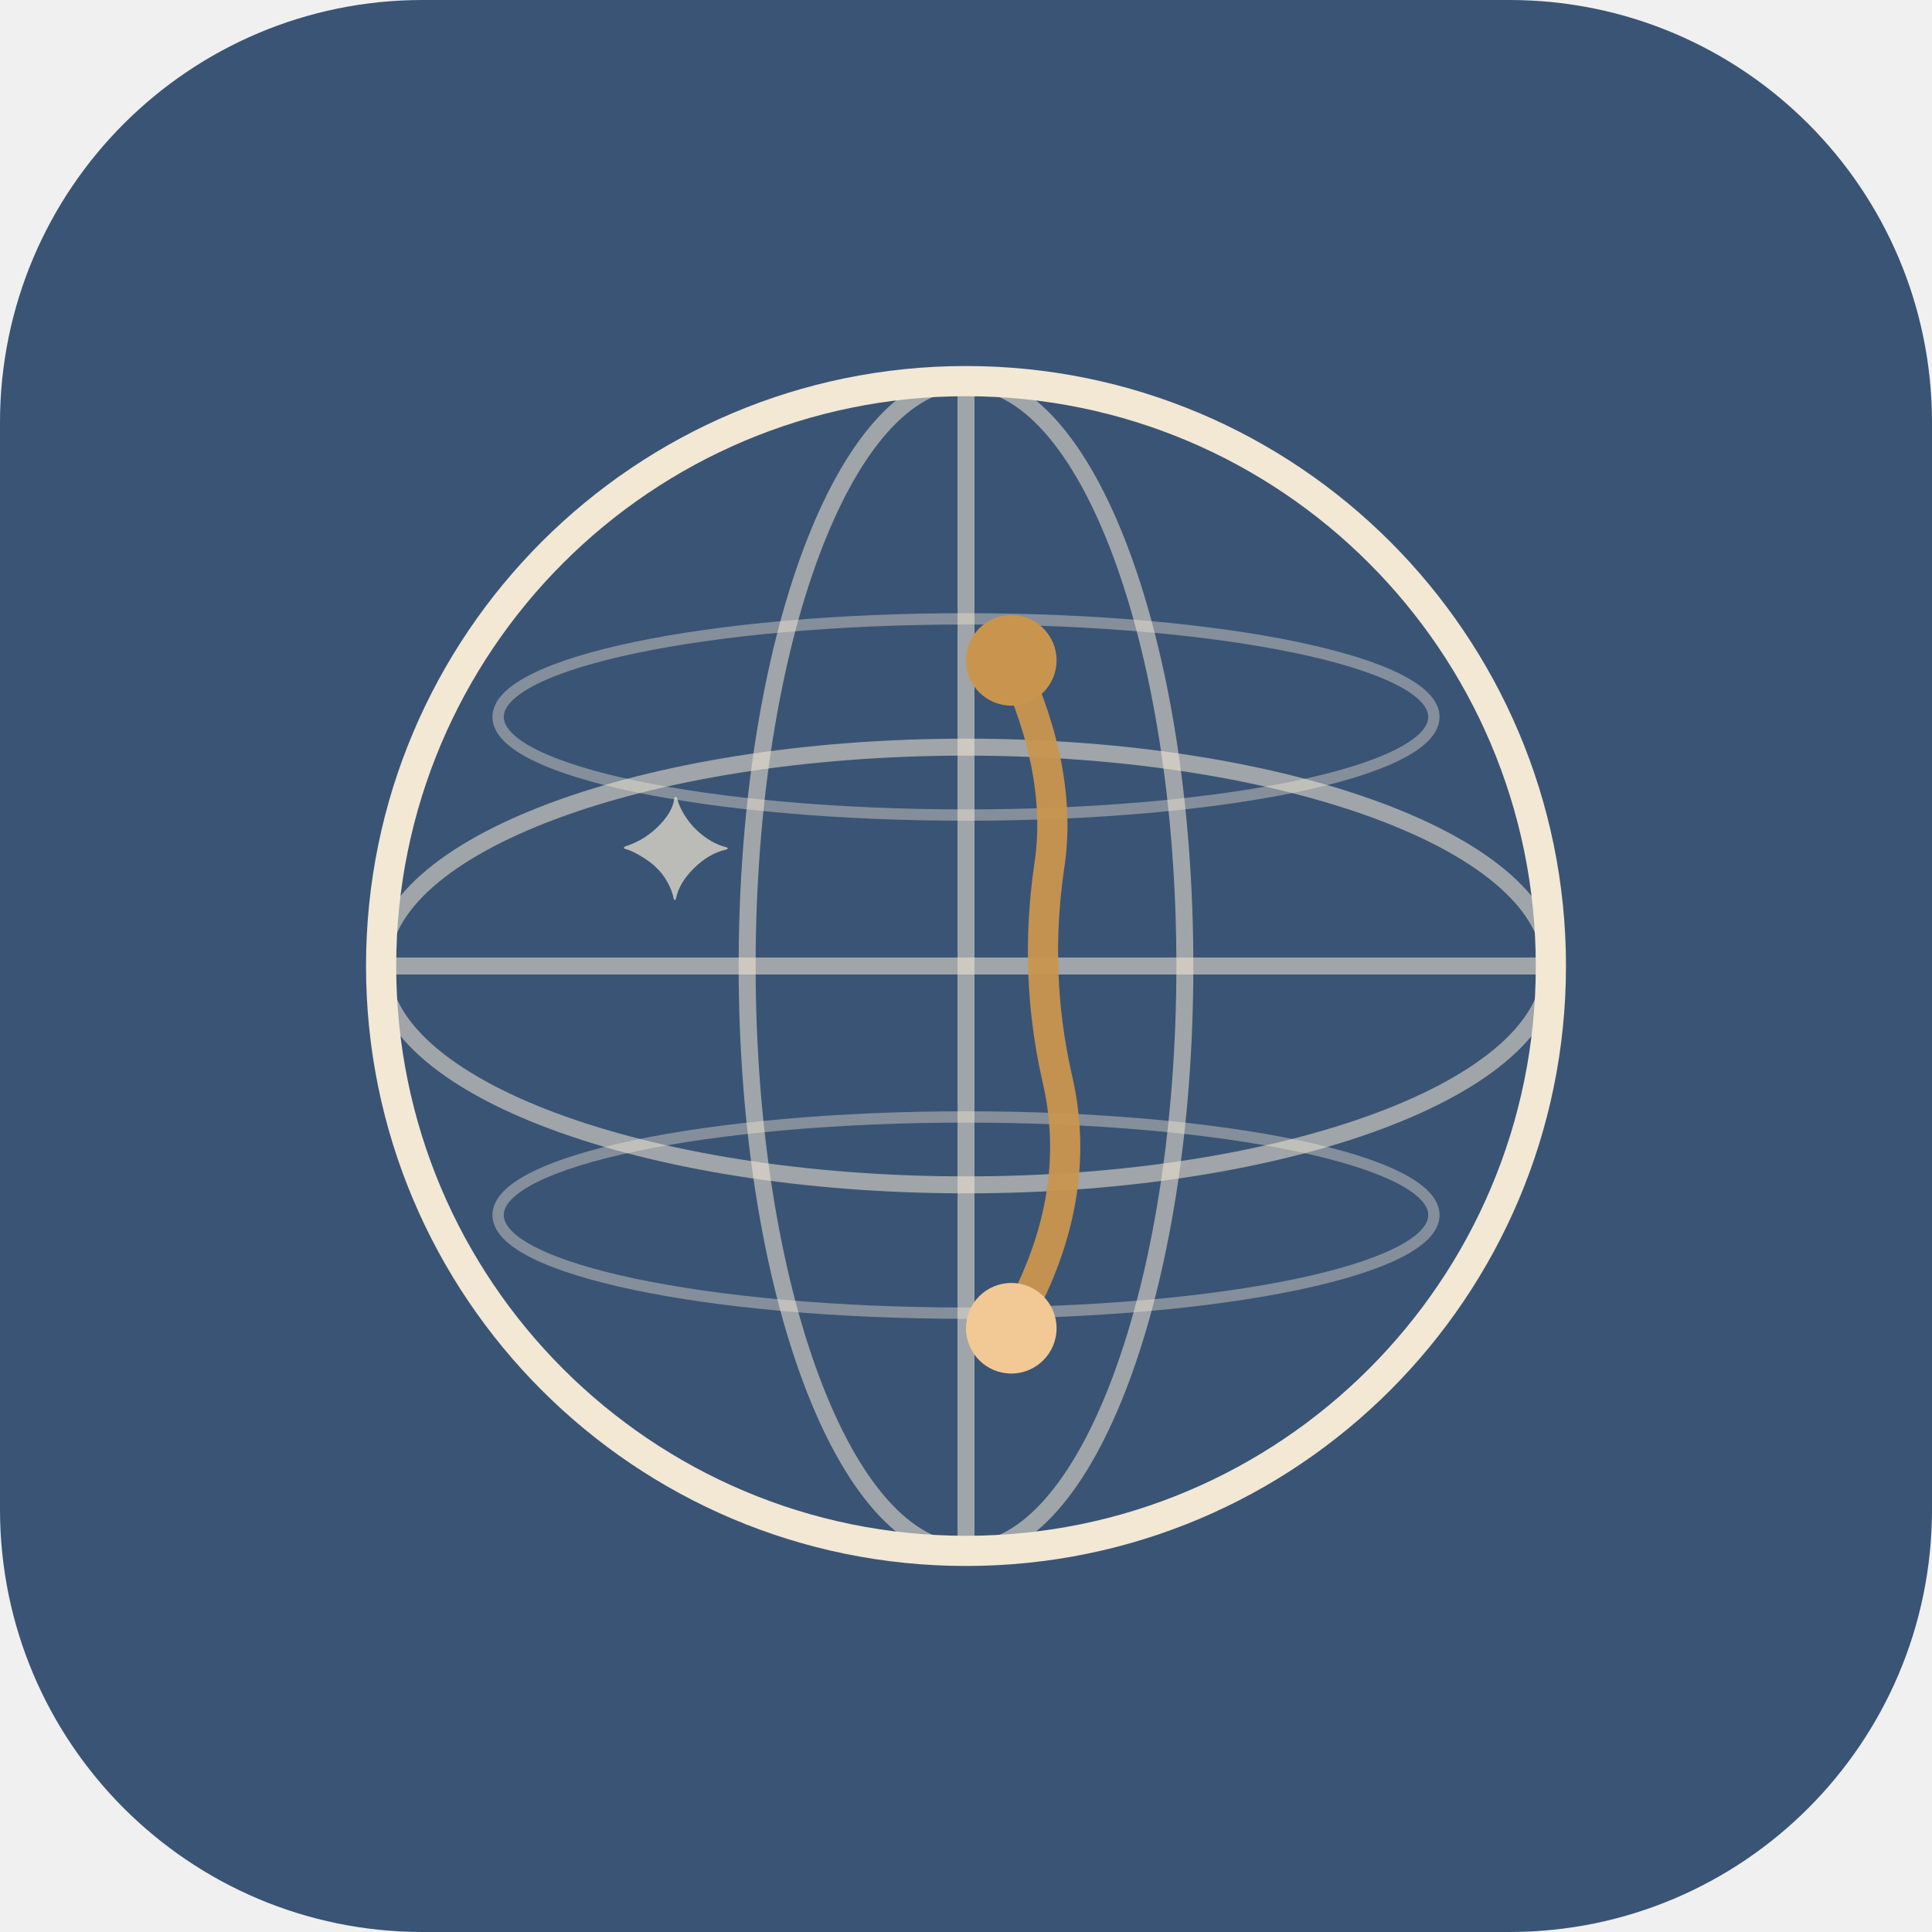
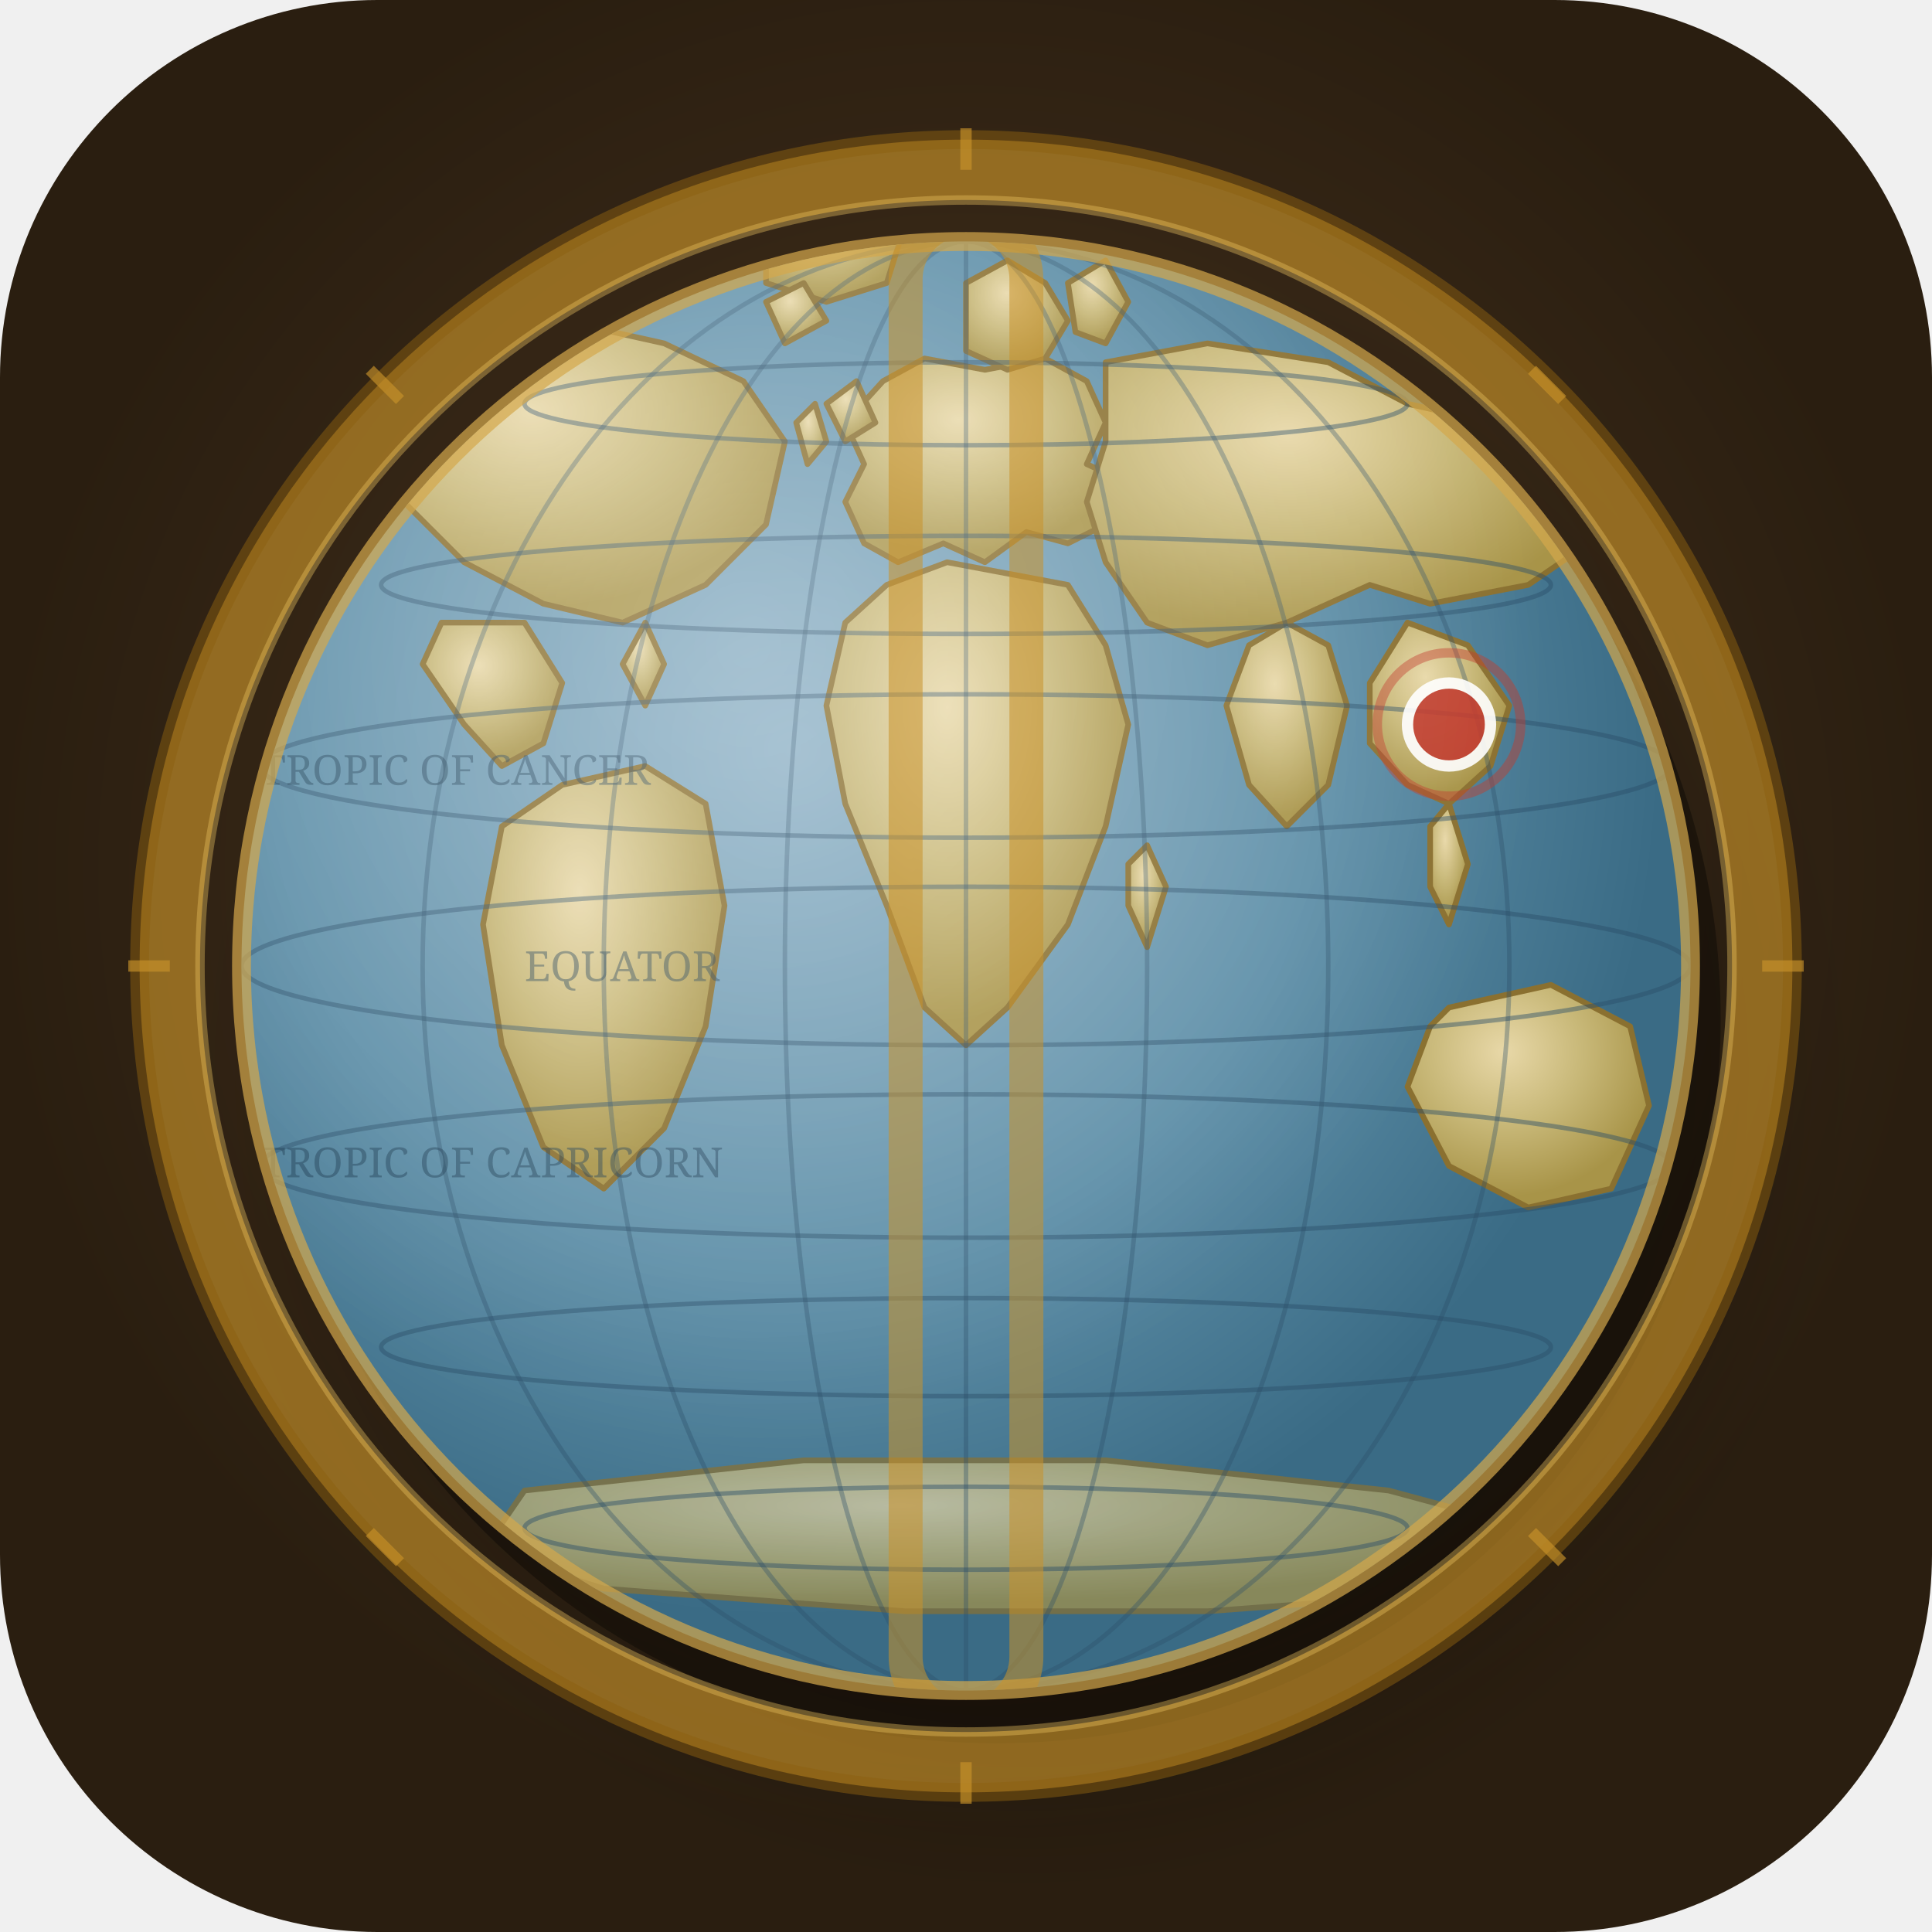
<svg xmlns="http://www.w3.org/2000/svg" viewBox="0 0 512 512">
-   <rect width="512" height="512" rx="112" fill="#3A5475" />
-   <circle cx="256" cy="256" r="155" fill="none" stroke="#F2E8D4" stroke-width="8" />
-   <ellipse cx="256" cy="256" rx="155" ry="58" fill="none" stroke="#F2E8D4" stroke-width="4.5" opacity="0.55" />
-   <line x1="101" y1="256" x2="411" y2="256" stroke="#F2E8D4" stroke-width="4.5" opacity="0.55" />
-   <ellipse cx="256" cy="190" rx="124" ry="26" fill="none" stroke="#F2E8D4" stroke-width="3" opacity="0.4" />
-   <ellipse cx="256" cy="322" rx="124" ry="26" fill="none" stroke="#F2E8D4" stroke-width="3" opacity="0.4" />
-   <ellipse cx="256" cy="256" rx="58" ry="155" fill="none" stroke="#F2E8D4" stroke-width="4.5" opacity="0.55" />
-   <line x1="256" y1="101" x2="256" y2="411" stroke="#F2E8D4" stroke-width="4.5" opacity="0.55" />
-   <path d="M 268 175 Q 282 205 278 230 Q 274 258 280 285 Q 288 318 268 352" fill="none" stroke="#C9954E" stroke-width="8" stroke-linecap="round" stroke-linejoin="round" opacity="0.95" />
-   <circle cx="268" cy="175" r="12" fill="#C9954E" />
-   <circle cx="268" cy="352" r="12" fill="#F2C994" />
-   <text x="164" y="238" font-family="serif" font-size="38" fill="#F2E8D4" opacity="0.7">✦</text>
+   <defs>
+     <radialGradient id="ocean" cx="38%" cy="35%" r="60%">
+       <stop offset="0%" stop-color="#8BAFC4" />
+       <stop offset="60%" stop-color="#5E8FA8" />
+       <stop offset="100%" stop-color="#3A6B85" />
+     </radialGradient>
+     <radialGradient id="land" cx="40%" cy="30%" r="65%">
+       <stop offset="0%" stop-color="#E8D8A8" />
+       <stop offset="50%" stop-color="#C8B878" />
+       <stop offset="100%" stop-color="#A89448" />
+     </radialGradient>
+     <radialGradient id="globe-shine" cx="35%" cy="28%" r="55%">
+       <stop offset="0%" stop-color="rgba(255,255,255,0.28)" />
+       <stop offset="100%" stop-color="rgba(255,255,255,0)" />
+     </radialGradient>
+     <radialGradient id="bg-grad" cx="50%" cy="45%" r="50%">
+       <stop offset="0%" stop-color="#4A3520" />
+       <stop offset="100%" stop-color="#2A1E10" />
+     </radialGradient>
+     <clipPath id="globe-clip">
+       <circle cx="256" cy="256" r="192" />
+     </clipPath>
+     <filter id="shadow">
+       <feDropShadow dx="8" dy="14" stdDeviation="16" flood-color="#1a1005" flood-opacity="0.6" />
+     </filter>
+   </defs>
+   <rect width="512" height="512" rx="100" fill="url(#bg-grad)" />
+   <circle cx="264" cy="270" r="192" fill="rgba(0,0,0,0.35)" filter="url(#shadow)" />
+   <circle cx="256" cy="256" r="192" fill="url(#ocean)" />
+   <g clip-path="url(#globe-clip)" fill="url(#land)" stroke="#8A7030" stroke-width="1.5" stroke-linejoin="round">
+     <path d="M 234 101 L 245 95 L 261 98 L 277 95 L 288 101 L 293 112 L 288 123 L 299 128 L 293 139 L 283 144 L 272 141 L 261 149 L 250 144 L 238 149 L 229 144 L 224 133 L 229 123 L 224 112 Z" />
+     <path d="M 256 75 L 267 69 L 277 75 L 283 85 L 277 95 L 267 98 L 256 93 Z" />
+     <path d="M 283 75 L 293 69 L 299 80 L 293 91 L 285 88 Z" />
+     <path d="M 235 155 L 251 149 L 267 152 L 283 155 L 293 171 L 299 192 L 293 219 L 283 245 L 267 267 L 256 277 L 245 267 L 235 240 L 224 213 L 219 187 L 224 165 Z" />
+     <path d="M 293 96 L 320 91 L 352 96 L 373 107 L 395 112 L 416 128 L 421 144 L 405 155 L 379 160 L 363 155 L 341 165 L 320 171 L 304 165 L 293 149 L 288 133 L 293 117 Z" />
+     <path d="M 341 165 L 352 171 L 357 187 L 352 208 L 341 219 L 331 208 L 325 187 L 331 171 Z" />
+     <path d="M 373 165 L 389 171 L 400 187 L 395 203 L 384 213 L 373 208 L 363 197 L 363 181 Z" />
+     <path d="M 384 213 L 389 229 L 384 245 L 379 235 L 379 219 Z" />
+     <path d="M 411 128 L 421 123 L 427 133 L 421 144 L 413 139 Z" />
+     <path d="M 421 144 L 429 141 L 435 152 L 427 157 L 419 152 Z" />
+     <path d="M 101 96 L 123 85 L 149 85 L 176 91 L 197 101 L 208 117 L 203 139 L 187 155 L 165 165 L 144 160 L 123 149 L 107 133 L 96 117 Z" />
+     <path d="M 96 96 L 107 85 L 117 91 L 112 101 L 101 101 Z" />
+     <path d="M 171 165 L 176 176 L 171 187 L 165 176 Z" />
+     <path d="M 117 165 L 139 165 L 149 181 L 144 197 L 133 203 L 123 192 L 112 176 Z" />
+     <path d="M 149 208 L 171 203 L 187 213 L 192 240 L 187 272 L 176 299 L 160 315 L 144 304 L 133 277 L 128 245 L 133 219 Z" />
+     <path d="M 203 53 L 224 48 L 240 59 L 235 75 L 219 80 L 203 75 Z" />
+     <path d="M 384 267 L 411 261 L 432 272 L 437 293 L 427 315 L 405 320 L 384 309 L 373 288 L 379 272 Z" />
+     <path d="M 443 315 L 448 304 L 453 315 L 448 325 Z" />
+     <path d="M 139 395 L 213 387 L 293 387 L 368 395 L 405 405 L 400 421 L 320 427 L 240 427 L 160 421 L 128 411 Z" opacity="0.7" />
+     <path d="M 219 107 L 227 101 L 232 112 L 224 117 Z" />
+     <path d="M 211 112 L 216 107 L 219 117 L 214 123 Z" />
+     <path d="M 299 229 L 304 224 L 309 235 L 304 251 L 299 240 Z" />
+     <path d="M 203 80 L 213 75 L 219 85 L 208 91 Z" />
+   </g>
+   <g clip-path="url(#globe-clip)" fill="none" stroke="#2A4E68" stroke-width="1.2" opacity="0.45">
+     <ellipse cx="256" cy="256" rx="192" ry="21" />
+     <ellipse cx="256" cy="203" rx="187" ry="19" />
+     <ellipse cx="256" cy="309" rx="187" ry="19" />
+     <ellipse cx="256" cy="155" rx="155" ry="13" />
+     <ellipse cx="256" cy="357" rx="155" ry="13" />
+     <ellipse cx="256" cy="107" rx="117" ry="11" />
+     <ellipse cx="256" cy="405" rx="117" ry="11" />
+   </g>
+   <g clip-path="url(#globe-clip)" fill="none" stroke="#2A4E68" stroke-width="1.2" opacity="0.35">
+     <ellipse cx="256" cy="256" rx="48" ry="192" />
+     <ellipse cx="256" cy="256" rx="96" ry="192" />
+     <ellipse cx="256" cy="256" rx="144" ry="192" />
+     <line x1="256" y1="64" x2="256" y2="448" />
+   </g>
+   <g clip-path="url(#globe-clip)" font-family="Georgia,serif" fill="#1A3A50" opacity="0.45" font-size="11">
+     <text x="69" y="208">TROPIC OF CANCER</text>
+     <text x="69" y="312">TROPIC OF CAPRICORN</text>
+     <text x="139" y="260">EQUATOR</text>
+   </g>
+   <g clip-path="url(#globe-clip)">
+     <circle cx="384" cy="192" r="11" fill="#C0392B" stroke="#fff" stroke-width="3" opacity="0.9" />
+     <circle cx="384" cy="192" r="19" fill="none" stroke="#C0392B" stroke-width="2.5" opacity="0.45" />
+   </g>
+   <circle cx="256" cy="256" r="192" fill="url(#globe-shine)" />
+   <circle cx="256" cy="256" r="192" fill="none" stroke="#D4A84B" stroke-width="5" opacity="0.7" />
+   <rect x="240" y="58" width="32" height="397" rx="16" fill="none" stroke="#C8922A" stroke-width="9" opacity="0.55" clip-path="url(#globe-clip)" />
+   <circle cx="256" cy="256" r="211" fill="none" stroke="#C8922A" stroke-width="16" opacity="0.65" />
+   <circle cx="256" cy="256" r="219" fill="none" stroke="#8B6010" stroke-width="5" opacity="0.5" />
+   <circle cx="256" cy="256" r="203" fill="none" stroke="#E8C060" stroke-width="2.5" opacity="0.4" />
+   <g stroke="#C8922A" stroke-width="3" opacity="0.65">
+     <line x1="256" y1="34" x2="256" y2="45" />
+     <line x1="256" y1="467" x2="256" y2="478" />
+     <line x1="34" y1="256" x2="45" y2="256" />
+     <line x1="467" y1="256" x2="478" y2="256" />
+     <line x1="98" y1="98" x2="106" y2="106" />
+     <line x1="406" y1="406" x2="414" y2="414" />
+     <line x1="406" y1="98" x2="414" y2="106" />
+     <line x1="98" y1="406" x2="106" y2="414" />
+   </g>
</svg>
